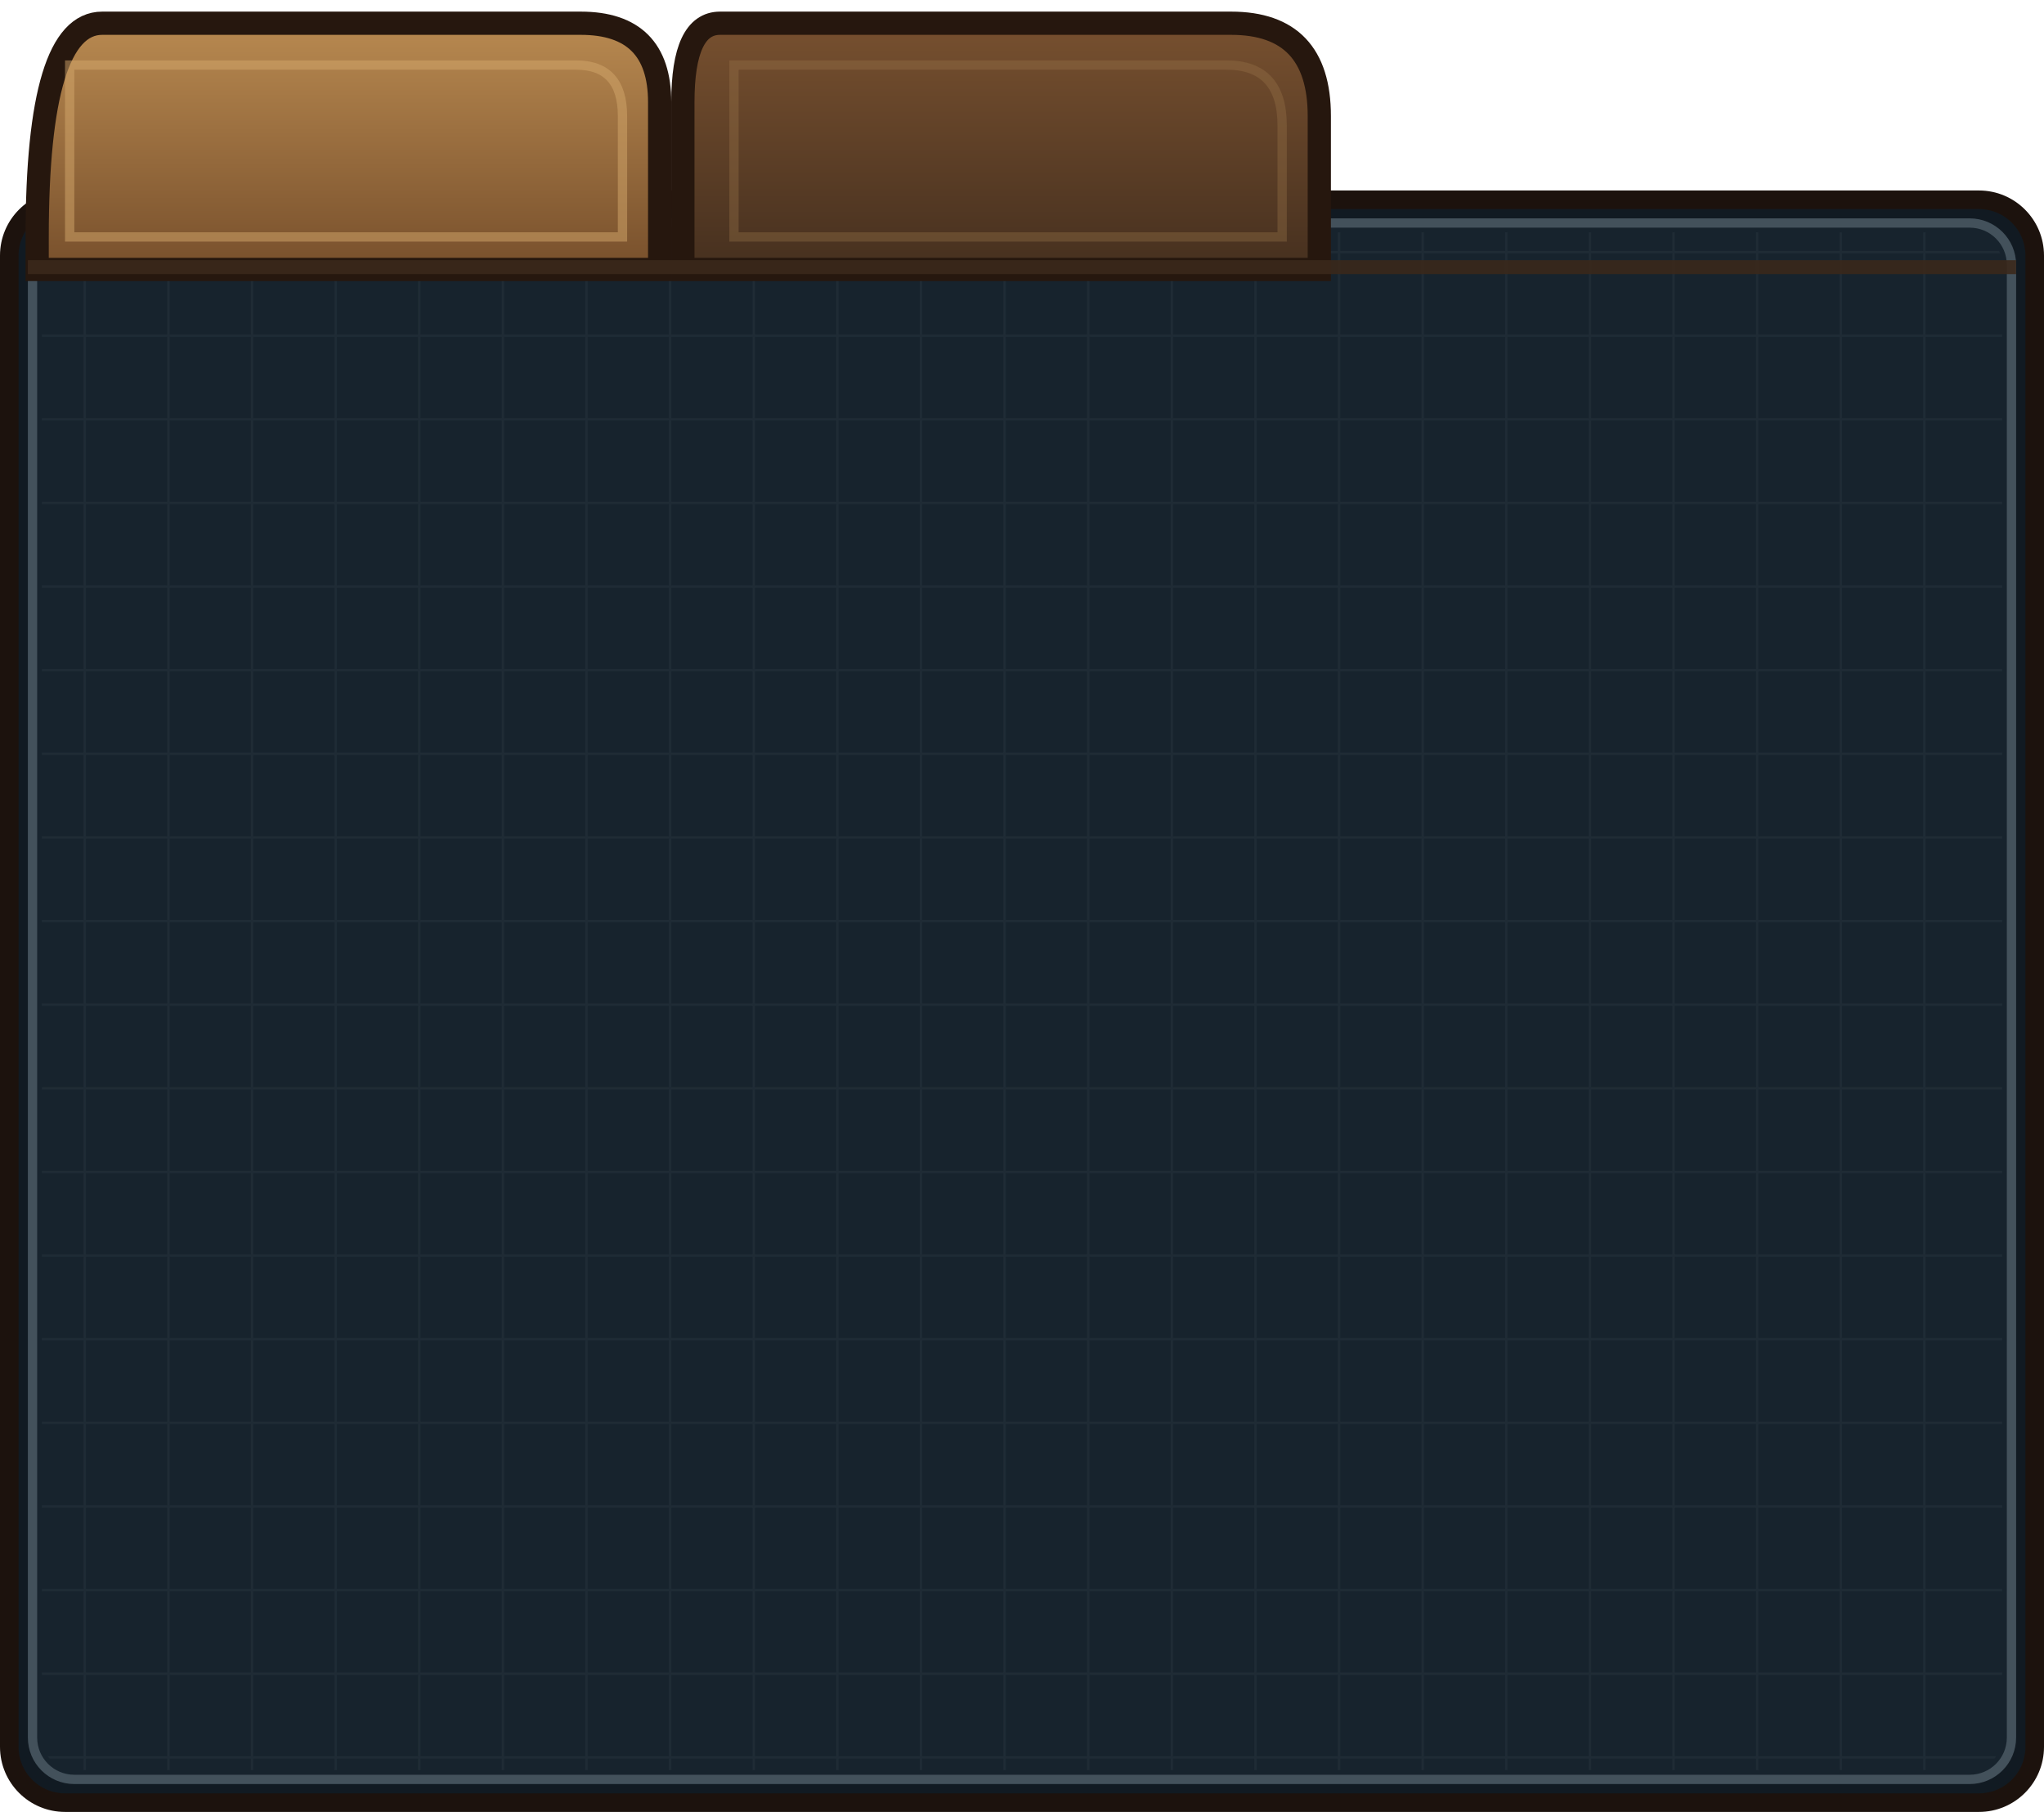
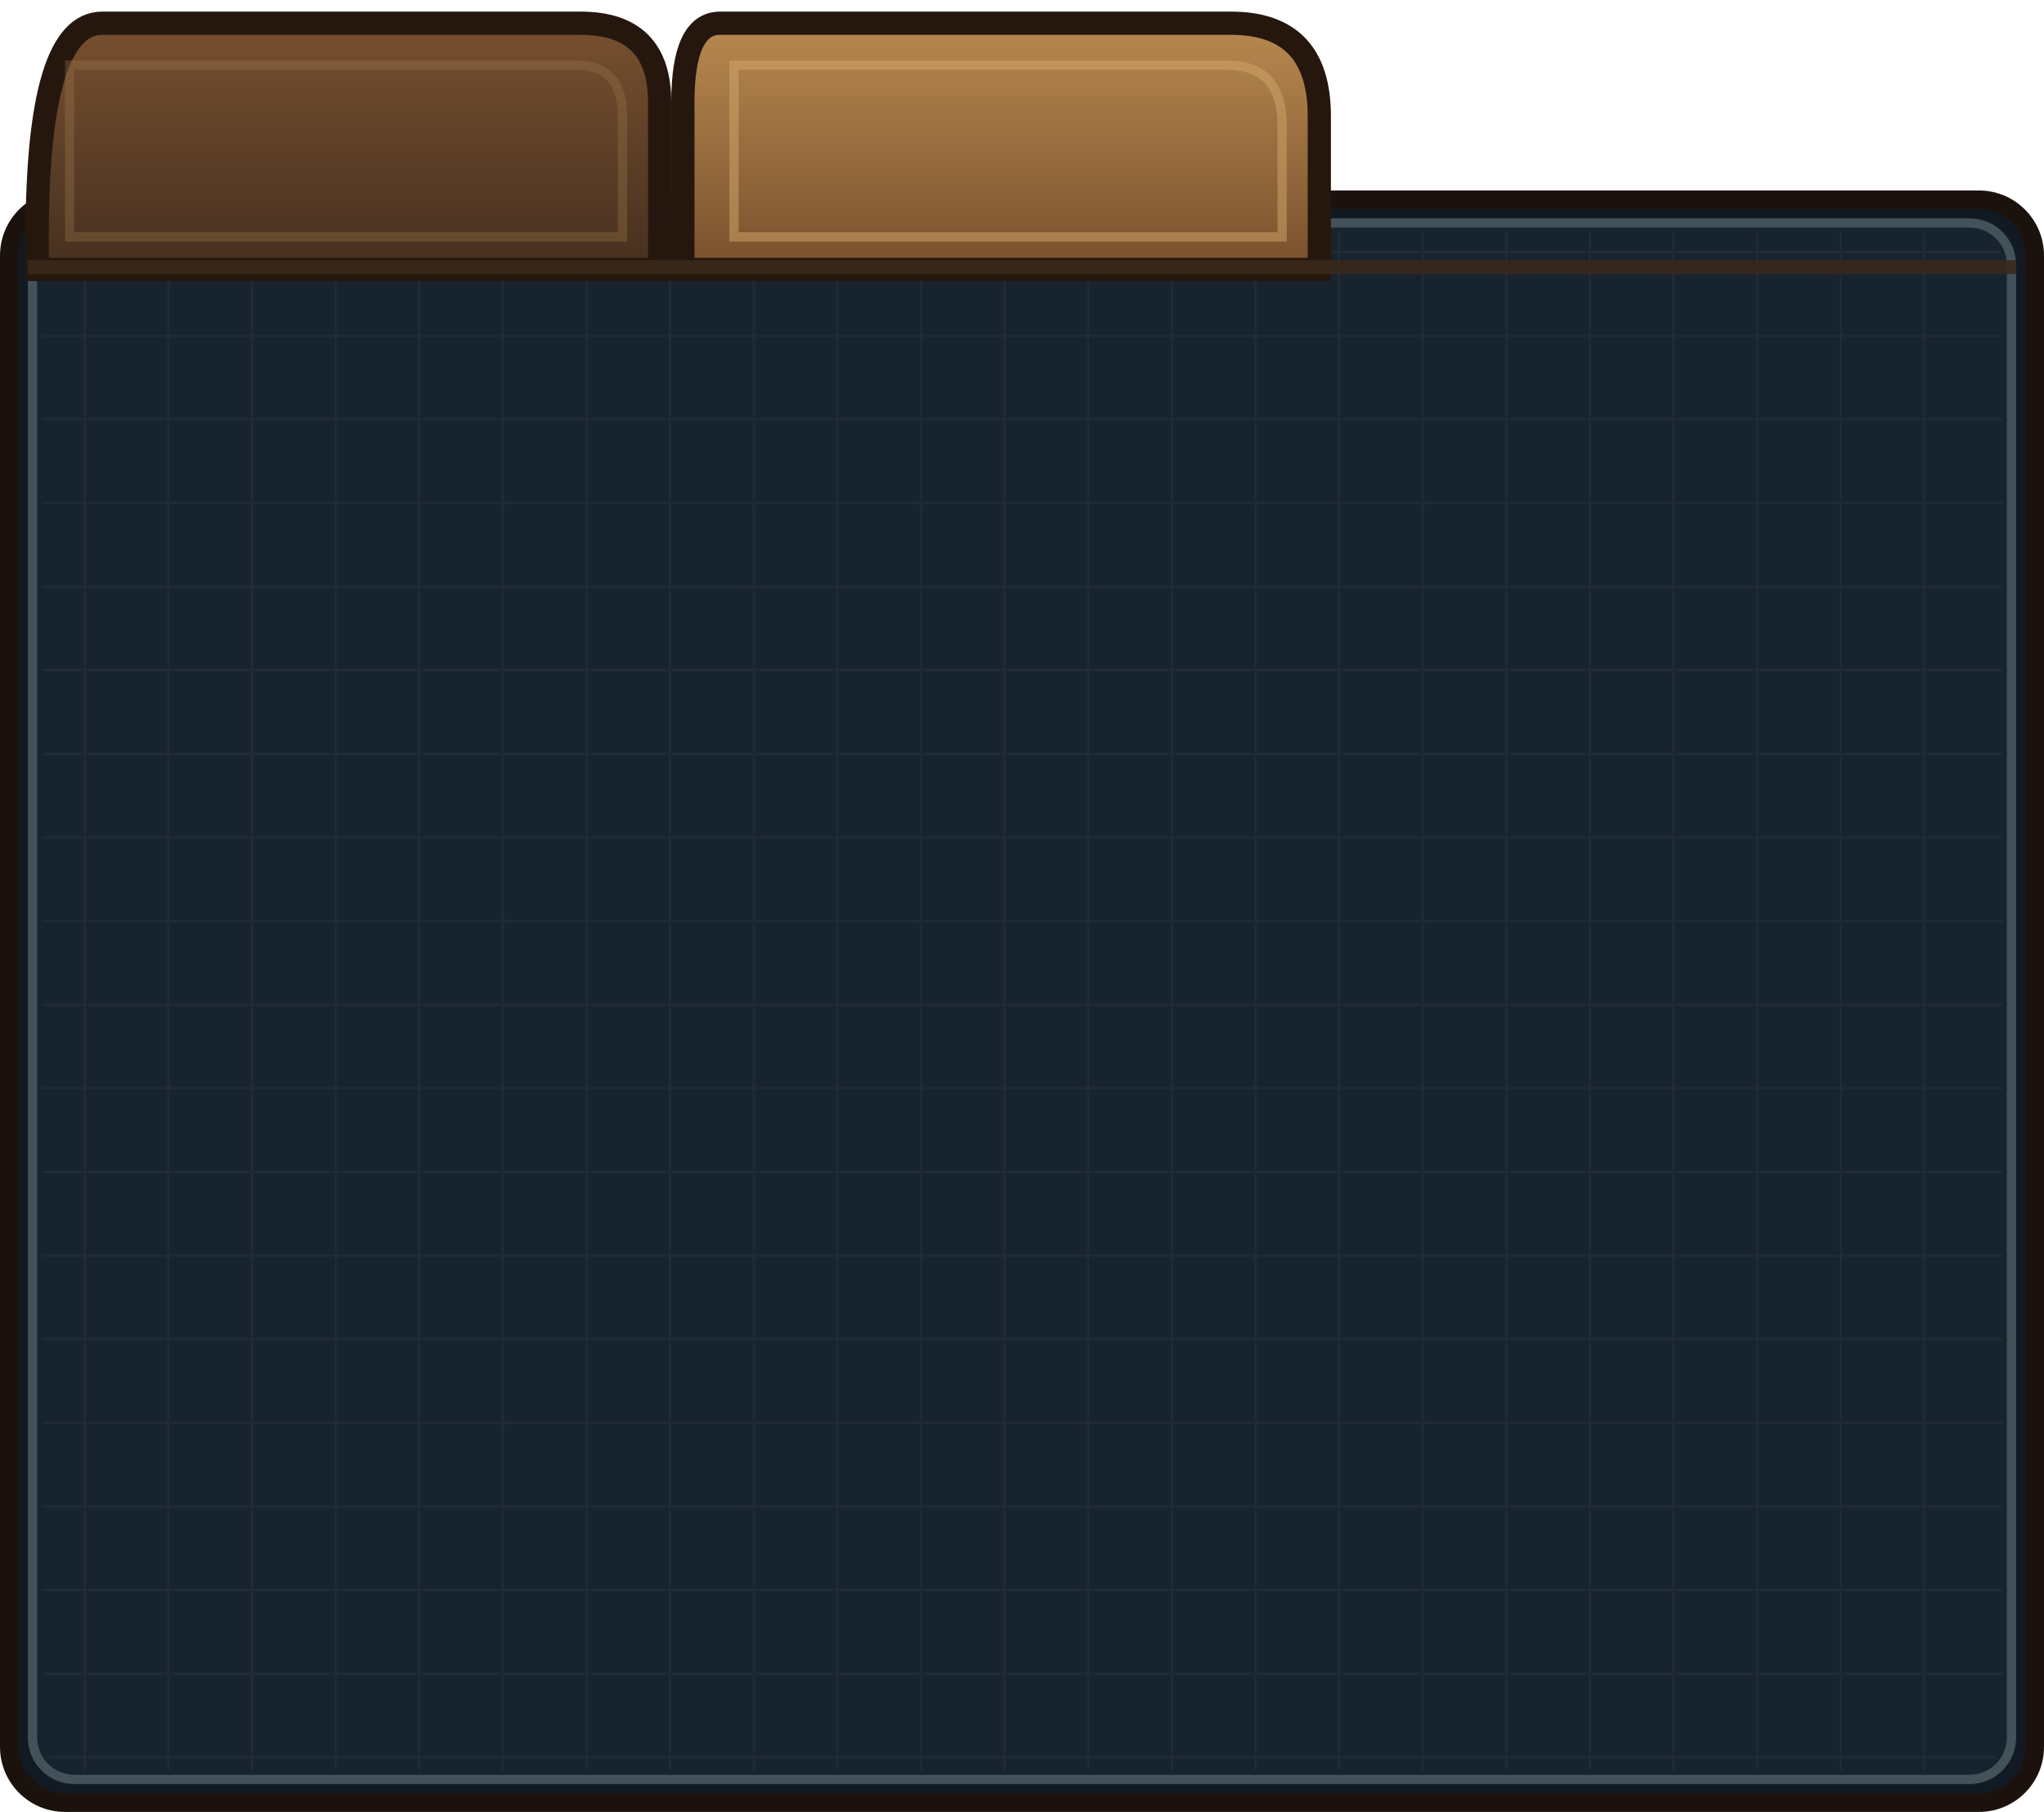
<svg xmlns="http://www.w3.org/2000/svg" width="440" height="390" viewBox="0 0 440 390">
  <defs>
    <linearGradient id="wood" x1="0" y1="0" x2="0" y2="1">
      <stop offset="0" stop-color="#a87943" />
      <stop offset="0.52" stop-color="#87552d" />
      <stop offset="1" stop-color="#5b361f" />
    </linearGradient>
    <linearGradient id="activeTab" x1="0" y1="0" x2="0" y2="1">
      <stop offset="0" stop-color="#b88950" />
      <stop offset="1" stop-color="#78502c" />
    </linearGradient>
    <linearGradient id="inactiveTab" x1="0" y1="0" x2="0" y2="1">
      <stop offset="0" stop-color="#77502f" />
      <stop offset="1" stop-color="#46301f" />
    </linearGradient>
    <pattern id="grid" width="18" height="18" patternUnits="userSpaceOnUse">
      <path d="M18 0H0V18" fill="none" stroke="#52616a" stroke-opacity=".14" stroke-width="1" />
    </pattern>
  </defs>
  <rect x="2" y="43" width="436" height="345" rx="12" fill="#111a22" stroke="#1c120d" stroke-width="4" />
  <rect x="7" y="48" width="426" height="335" rx="9" fill="#17232d" stroke="#43515b" stroke-width="2" />
  <rect x="9" y="50" width="422" height="331" rx="7" fill="url(#grid)" />
-   <path d="M8 51 Q8 5 22 5 H125 Q142 5 142 22 V58 H8 Z" fill="url(#activeTab)" stroke="#26170e" stroke-width="5" />
-   <path d="M155 5 H265 Q284 5 284 25 V58 H147 V22 Q147 5 155 5 Z" fill="url(#inactiveTab)" stroke="#26170e" stroke-width="5" />
-   <path d="M15 14 H124 Q134 14 134 25 V51 H15 Z" fill="none" stroke="#d4a96d" stroke-opacity=".5" stroke-width="2" />
-   <path d="M158 14 H264 Q276 14 276 27 V51 H158 Z" fill="none" stroke="#9a754b" stroke-opacity=".35" stroke-width="2" />
+   <path d="M8 51 Q8 5 22 5 H125 Q142 5 142 22 V58 H8 Z" fill="url(#inactiveTab)" stroke="#26170e" stroke-width="5" />
+   <path d="M155 5 H265 Q284 5 284 25 V58 H147 V22 Q147 5 155 5 Z" fill="url(#activeTab)" stroke="#26170e" stroke-width="5" />
+   <path d="M15 14 H124 Q134 14 134 25 V51 H15 Z" fill="none" stroke="#9a754b" stroke-opacity=".35" stroke-width="2" />
+   <path d="M158 14 H264 Q276 14 276 27 V51 H158 Z" fill="none" stroke="#d4a96d" stroke-opacity=".5" stroke-width="2" />
  <rect x="6" y="56" width="428" height="3" fill="#3a281b" opacity=".9" />
</svg>
